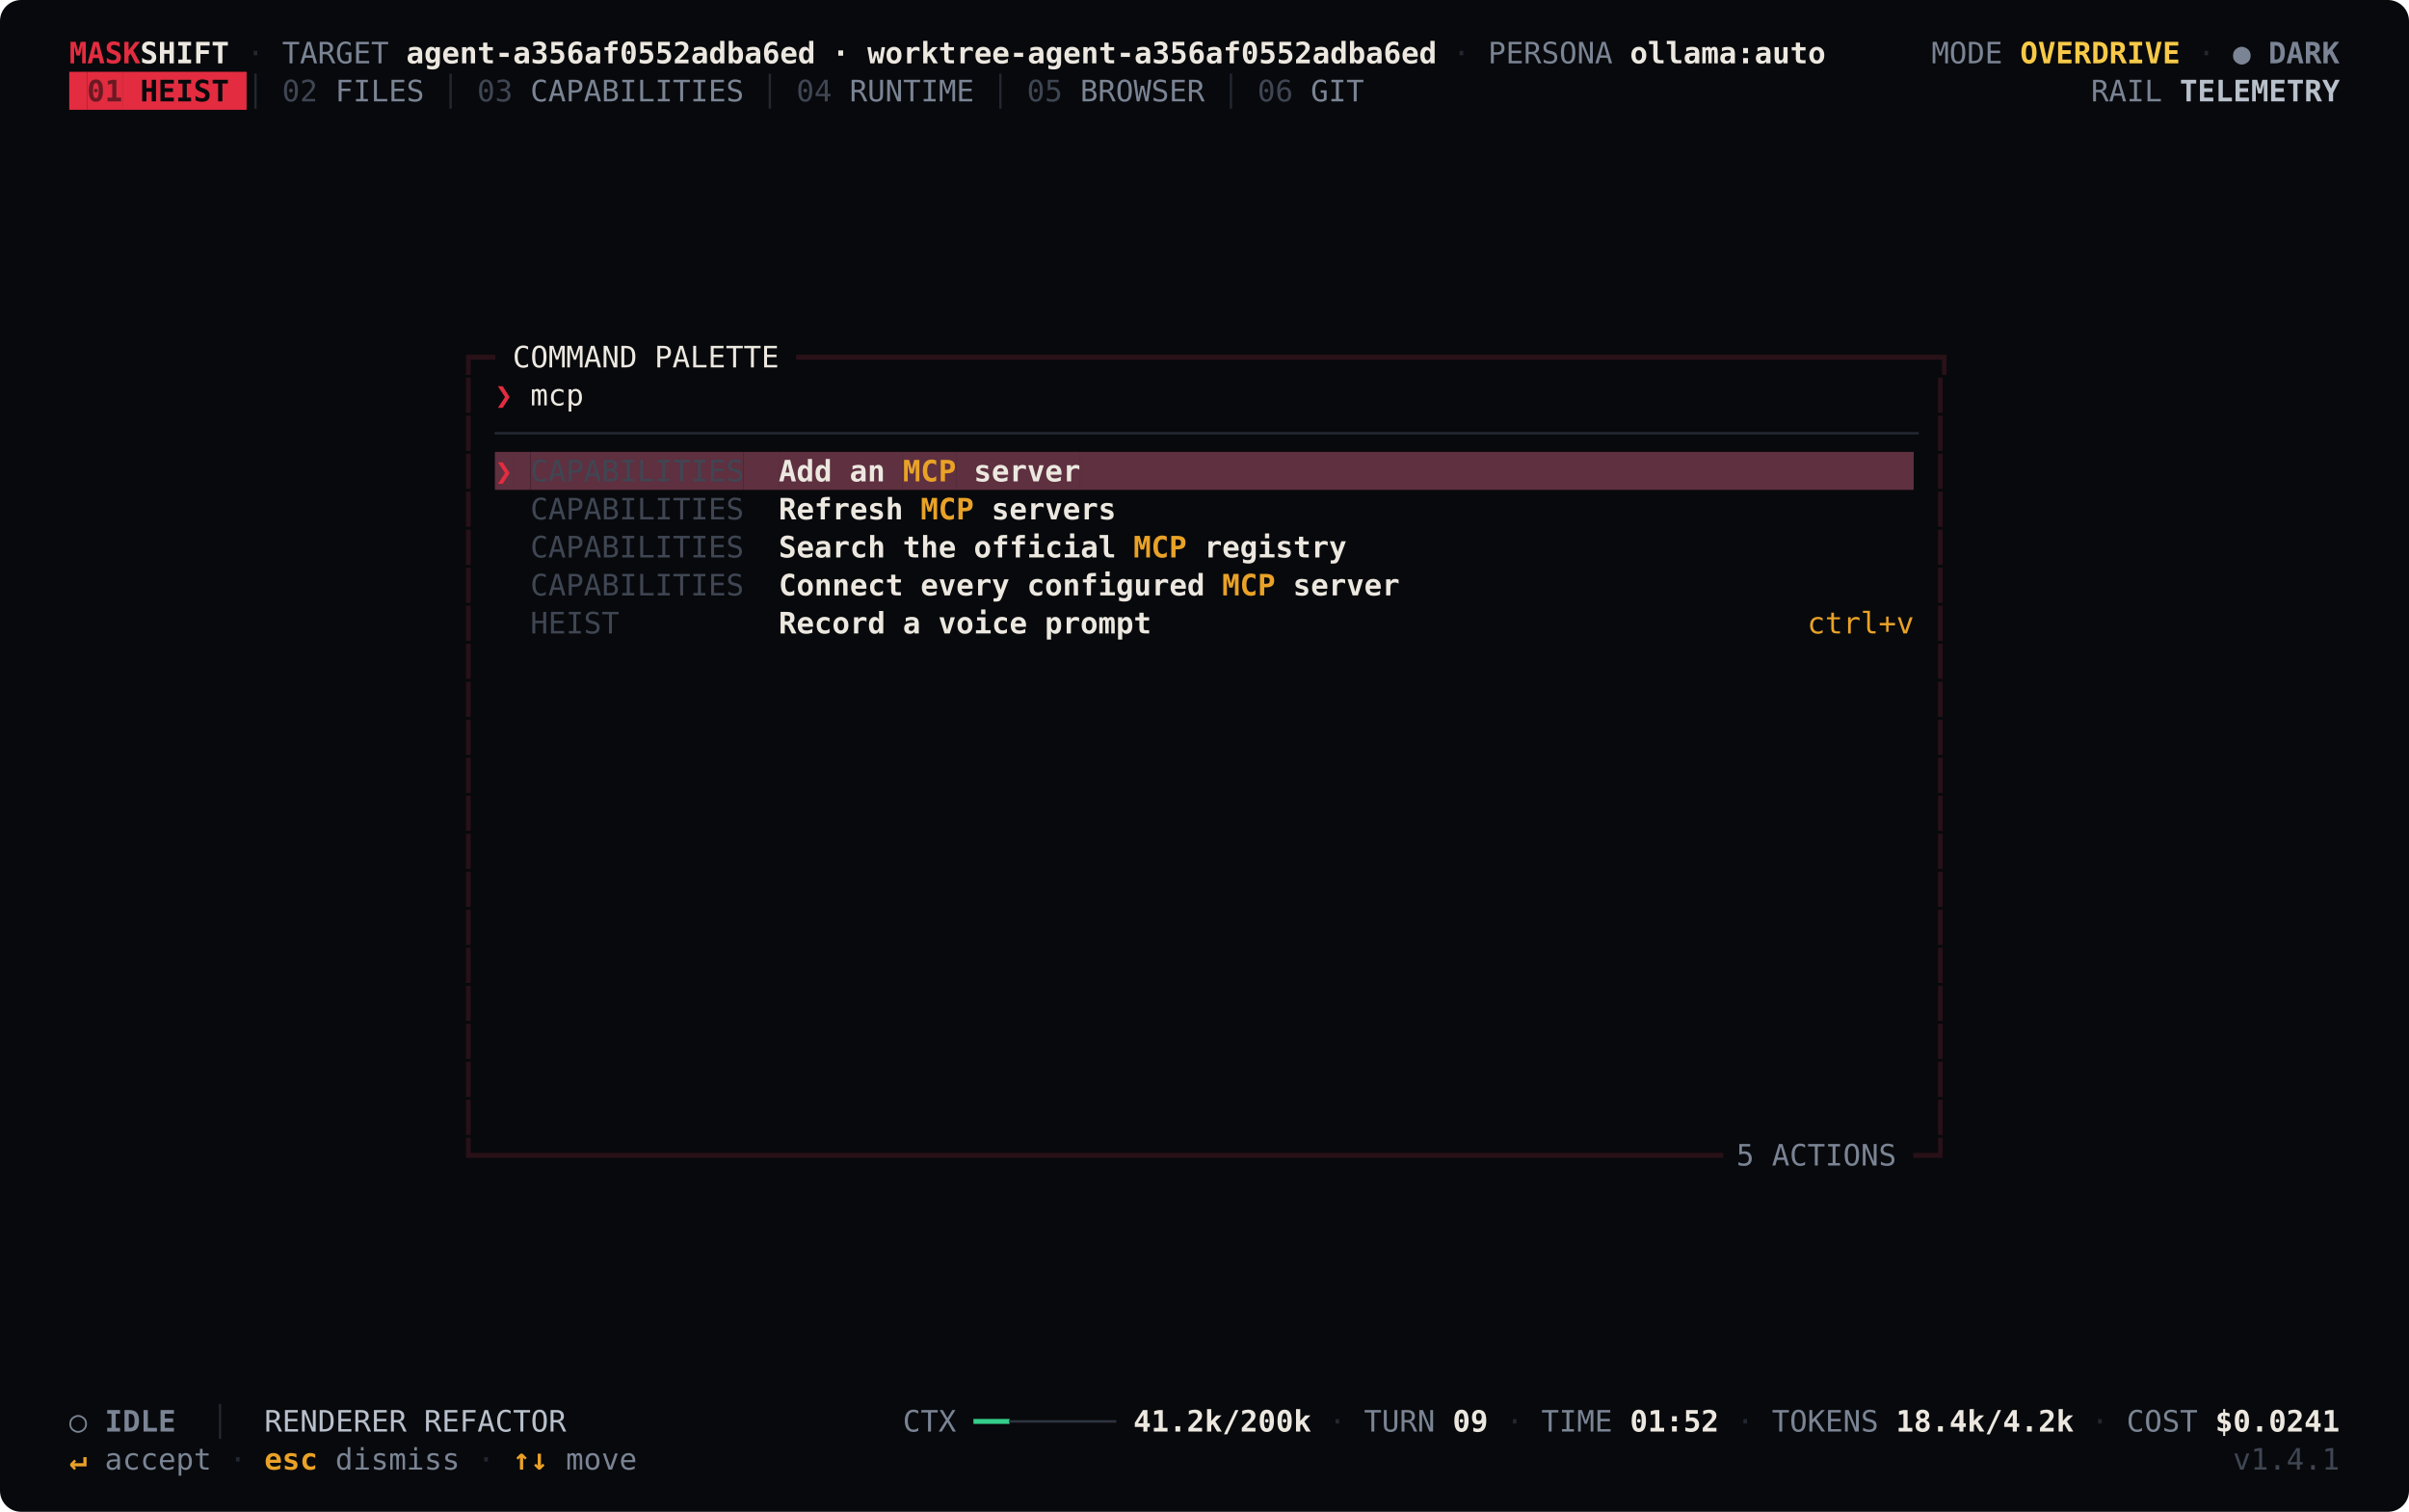
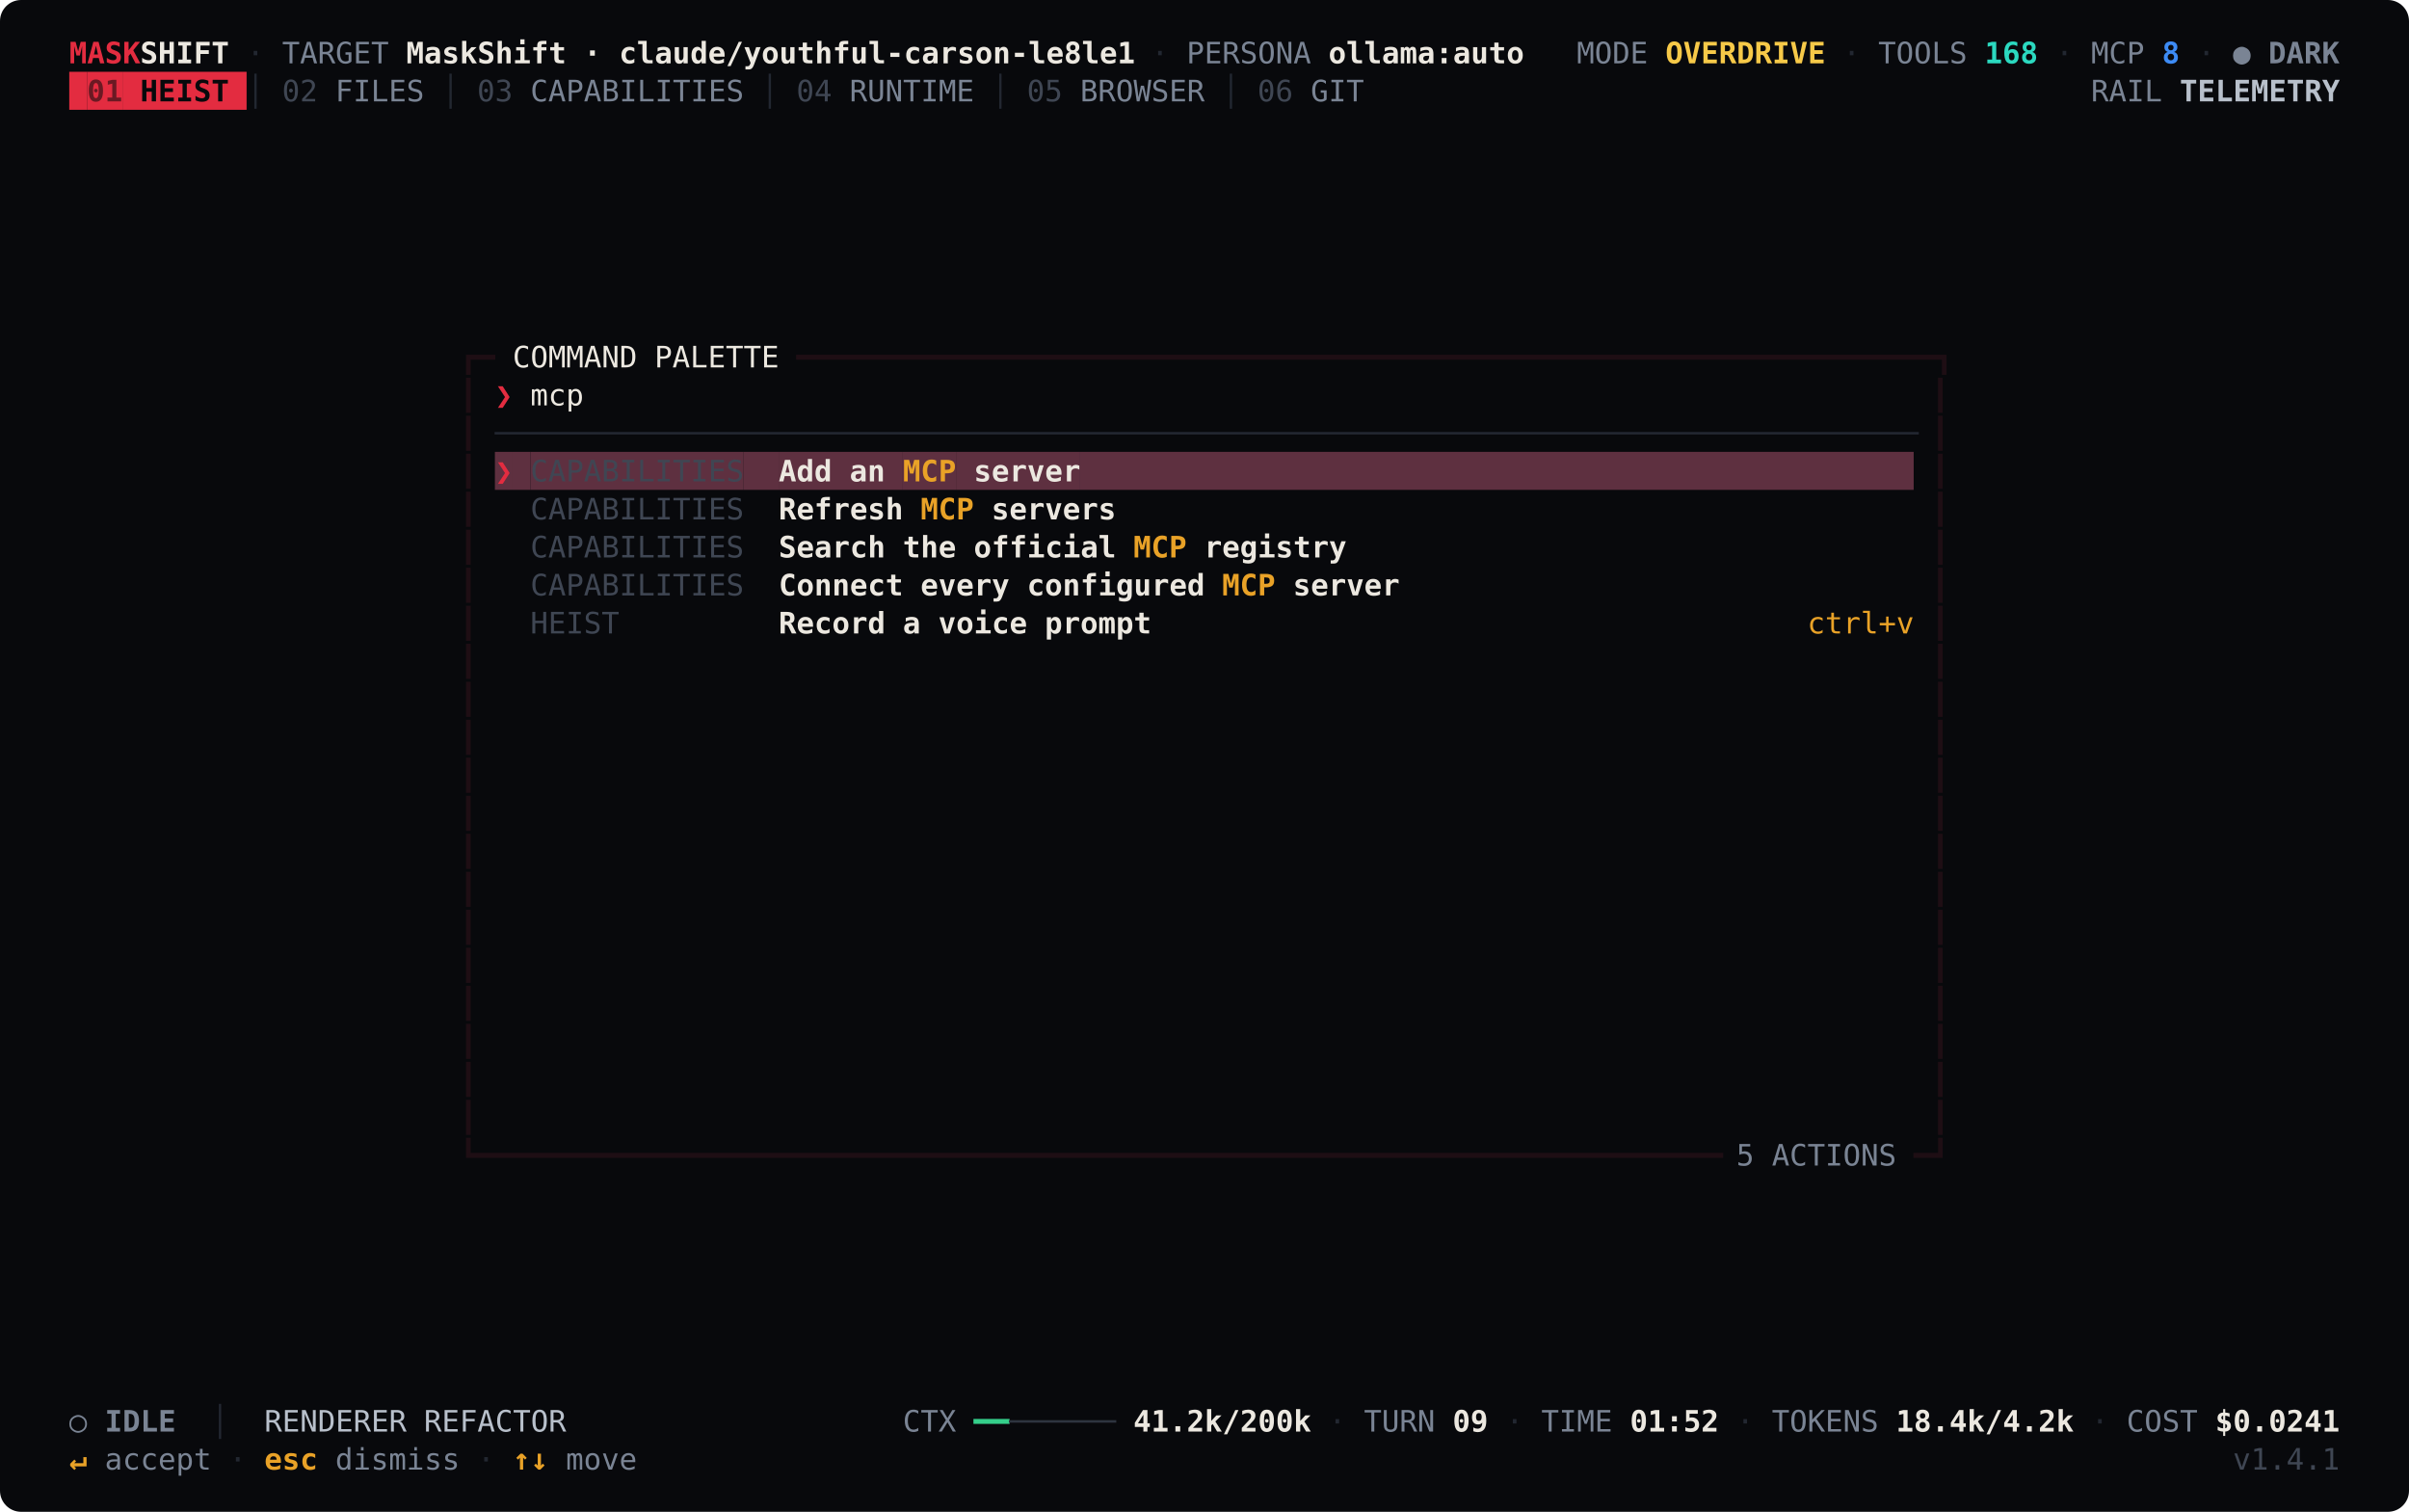
<svg xmlns="http://www.w3.org/2000/svg" width="1141" height="716" viewBox="0 0 1141 716" role="img" aria-label="MaskShift — command palette">
  <rect width="100%" height="100%" rx="10" fill="#08090C" />
  <g font-family="SFMono-Regular, Menlo, Consolas, DejaVu Sans Mono, monospace" font-size="14" xml:space="preserve">
    <text x="32.80" y="30.00" fill="#e32c40" textLength="33.60" lengthAdjust="spacingAndGlyphs" font-weight="700">MASK</text>
    <text x="66.40" y="30.00" fill="#ece8e0" textLength="42.00" lengthAdjust="spacingAndGlyphs" font-weight="700">SHIFT</text>
    <text x="116.80" y="30.00" fill="#222731" textLength="8.40" lengthAdjust="spacingAndGlyphs">·</text>
    <text x="133.60" y="30.00" fill="#7a8494" textLength="50.40" lengthAdjust="spacingAndGlyphs">TARGET</text>
-     <text x="192.40" y="30.00" fill="#ece8e0" textLength="193.20" lengthAdjust="spacingAndGlyphs" font-weight="700">agent-a356af0552adba6ed</text>
-     <text x="394.00" y="30.00" fill="#ece8e0" textLength="8.40" lengthAdjust="spacingAndGlyphs" font-weight="700">·</text>
-     <text x="410.80" y="30.00" fill="#ece8e0" textLength="268.80" lengthAdjust="spacingAndGlyphs" font-weight="700">worktree-agent-a356af0552adba6ed</text>
-     <text x="688.00" y="30.00" fill="#222731" textLength="8.40" lengthAdjust="spacingAndGlyphs">·</text>
-     <text x="704.80" y="30.00" fill="#7a8494" textLength="58.80" lengthAdjust="spacingAndGlyphs">PERSONA</text>
-     <text x="772.00" y="30.00" fill="#ece8e0" textLength="92.40" lengthAdjust="spacingAndGlyphs" font-weight="700">ollama:auto</text>
-     <text x="914.80" y="30.00" fill="#7a8494" textLength="33.60" lengthAdjust="spacingAndGlyphs">MODE</text>
-     <text x="956.80" y="30.00" fill="#f7c948" textLength="75.60" lengthAdjust="spacingAndGlyphs" font-weight="700">OVERDRIVE</text>
+     <text x="192.40" y="30.00" fill="#ece8e0" textLength="75.60" lengthAdjust="spacingAndGlyphs" font-weight="700">MaskShift</text>
+     <text x="276.40" y="30.00" fill="#ece8e0" textLength="8.40" lengthAdjust="spacingAndGlyphs" font-weight="700">·</text>
+     <text x="293.20" y="30.00" fill="#ece8e0" textLength="243.60" lengthAdjust="spacingAndGlyphs" font-weight="700">claude/youthful-carson-le8le1</text>
+     <text x="545.20" y="30.00" fill="#222731" textLength="8.40" lengthAdjust="spacingAndGlyphs">·</text>
+     <text x="562.00" y="30.00" fill="#7a8494" textLength="58.80" lengthAdjust="spacingAndGlyphs">PERSONA</text>
+     <text x="629.20" y="30.00" fill="#ece8e0" textLength="92.40" lengthAdjust="spacingAndGlyphs" font-weight="700">ollama:auto</text>
+     <text x="746.80" y="30.00" fill="#7a8494" textLength="33.60" lengthAdjust="spacingAndGlyphs">MODE</text>
+     <text x="788.80" y="30.00" fill="#f7c948" textLength="75.60" lengthAdjust="spacingAndGlyphs" font-weight="700">OVERDRIVE</text>
+     <text x="872.80" y="30.00" fill="#222731" textLength="8.40" lengthAdjust="spacingAndGlyphs">·</text>
+     <text x="889.60" y="30.00" fill="#7a8494" textLength="42.00" lengthAdjust="spacingAndGlyphs">TOOLS</text>
+     <text x="940.00" y="30.00" fill="#2bd9c0" textLength="25.20" lengthAdjust="spacingAndGlyphs" font-weight="700">168</text>
+     <text x="973.60" y="30.00" fill="#222731" textLength="8.40" lengthAdjust="spacingAndGlyphs">·</text>
+     <text x="990.40" y="30.00" fill="#7a8494" textLength="25.20" lengthAdjust="spacingAndGlyphs">MCP</text>
+     <text x="1024.00" y="30.00" fill="#3d8bf5" textLength="8.40" lengthAdjust="spacingAndGlyphs" font-weight="700">8</text>
    <text x="1040.80" y="30.00" fill="#222731" textLength="8.40" lengthAdjust="spacingAndGlyphs">·</text>
    <text x="1057.60" y="30.00" fill="#7a8494" textLength="8.40" lengthAdjust="spacingAndGlyphs">●</text>
    <text x="1074.40" y="30.00" fill="#7a8494" textLength="33.60" lengthAdjust="spacingAndGlyphs" font-weight="700">DARK</text>
    <rect x="32.80" y="34.00" width="8.40" height="18" fill="#e32c40" />
    <rect x="41.20" y="34.00" width="16.80" height="18" fill="#e32c40" />
    <text x="41.20" y="48.00" fill="#6b1923" textLength="16.80" lengthAdjust="spacingAndGlyphs" font-weight="700">01</text>
    <rect x="58.00" y="34.00" width="58.80" height="18" fill="#e32c40" />
    <text x="66.40" y="48.00" fill="#08090c" textLength="42.00" lengthAdjust="spacingAndGlyphs" font-weight="700">HEIST</text>
    <text x="116.80" y="48.00" fill="#222731" textLength="8.40" lengthAdjust="spacingAndGlyphs">│</text>
    <text x="133.60" y="48.00" fill="#3f4653" textLength="16.80" lengthAdjust="spacingAndGlyphs">02</text>
    <text x="158.80" y="48.00" fill="#7a8494" textLength="42.00" lengthAdjust="spacingAndGlyphs">FILES</text>
    <text x="209.20" y="48.00" fill="#222731" textLength="8.40" lengthAdjust="spacingAndGlyphs">│</text>
    <text x="226.00" y="48.00" fill="#3f4653" textLength="16.80" lengthAdjust="spacingAndGlyphs">03</text>
    <text x="251.20" y="48.00" fill="#7a8494" textLength="100.80" lengthAdjust="spacingAndGlyphs">CAPABILITIES</text>
    <text x="360.40" y="48.00" fill="#222731" textLength="8.40" lengthAdjust="spacingAndGlyphs">│</text>
    <text x="377.20" y="48.00" fill="#3f4653" textLength="16.80" lengthAdjust="spacingAndGlyphs">04</text>
    <text x="402.40" y="48.00" fill="#7a8494" textLength="58.80" lengthAdjust="spacingAndGlyphs">RUNTIME</text>
    <text x="469.60" y="48.00" fill="#222731" textLength="8.40" lengthAdjust="spacingAndGlyphs">│</text>
    <text x="486.40" y="48.00" fill="#3f4653" textLength="16.80" lengthAdjust="spacingAndGlyphs">05</text>
    <text x="511.60" y="48.00" fill="#7a8494" textLength="58.80" lengthAdjust="spacingAndGlyphs">BROWSER</text>
    <text x="578.80" y="48.00" fill="#222731" textLength="8.40" lengthAdjust="spacingAndGlyphs">│</text>
    <text x="595.60" y="48.00" fill="#3f4653" textLength="16.80" lengthAdjust="spacingAndGlyphs">06</text>
    <text x="620.80" y="48.00" fill="#7a8494" textLength="25.20" lengthAdjust="spacingAndGlyphs">GIT</text>
    <text x="990.40" y="48.00" fill="#7a8494" textLength="33.60" lengthAdjust="spacingAndGlyphs">RAIL</text>
    <text x="1032.40" y="48.00" fill="#b8c0cb" textLength="75.60" lengthAdjust="spacingAndGlyphs" font-weight="700">TELEMETRY</text>
-     <text x="217.60" y="174.00" fill="#291118" textLength="16.80" lengthAdjust="spacingAndGlyphs">┏━</text>
+     <text x="217.60" y="174.00" fill="#1e0e14" textLength="16.80" lengthAdjust="spacingAndGlyphs">┏━</text>
    <text x="242.80" y="174.00" fill="#ece8e0" textLength="58.80" lengthAdjust="spacingAndGlyphs">COMMAND</text>
    <text x="310.00" y="174.00" fill="#ece8e0" textLength="58.80" lengthAdjust="spacingAndGlyphs">PALETTE</text>
-     <text x="377.20" y="174.00" fill="#291118" textLength="546.00" lengthAdjust="spacingAndGlyphs">━━━━━━━━━━━━━━━━━━━━━━━━━━━━━━━━━━━━━━━━━━━━━━━━━━━━━━━━━━━━━━━━┓</text>
-     <text x="217.60" y="192.00" fill="#291118" textLength="8.40" lengthAdjust="spacingAndGlyphs">┃</text>
+     <text x="377.20" y="174.00" fill="#1e0e14" textLength="546.00" lengthAdjust="spacingAndGlyphs">━━━━━━━━━━━━━━━━━━━━━━━━━━━━━━━━━━━━━━━━━━━━━━━━━━━━━━━━━━━━━━━━┓</text>
+     <text x="217.60" y="192.00" fill="#1e0e14" textLength="8.40" lengthAdjust="spacingAndGlyphs">┃</text>
    <text x="234.40" y="192.00" fill="#e32c40" textLength="8.40" lengthAdjust="spacingAndGlyphs">❯</text>
    <text x="251.20" y="192.00" fill="#ece8e0" textLength="25.20" lengthAdjust="spacingAndGlyphs">mcp</text>
-     <text x="914.80" y="192.00" fill="#291118" textLength="8.40" lengthAdjust="spacingAndGlyphs">┃</text>
-     <text x="217.60" y="210.00" fill="#291118" textLength="8.40" lengthAdjust="spacingAndGlyphs">┃</text>
+     <text x="914.80" y="192.00" fill="#1e0e14" textLength="8.40" lengthAdjust="spacingAndGlyphs">┃</text>
+     <text x="217.60" y="210.00" fill="#1e0e14" textLength="8.40" lengthAdjust="spacingAndGlyphs">┃</text>
    <text x="234.40" y="210.00" fill="#222731" textLength="672.00" lengthAdjust="spacingAndGlyphs">────────────────────────────────────────────────────────────────────────────────</text>
-     <text x="914.80" y="210.00" fill="#291118" textLength="8.40" lengthAdjust="spacingAndGlyphs">┃</text>
-     <text x="217.60" y="228.00" fill="#291118" textLength="8.40" lengthAdjust="spacingAndGlyphs">┃</text>
+     <text x="914.80" y="210.00" fill="#1e0e14" textLength="8.40" lengthAdjust="spacingAndGlyphs">┃</text>
+     <text x="217.60" y="228.00" fill="#1e0e14" textLength="8.40" lengthAdjust="spacingAndGlyphs">┃</text>
    <rect x="234.40" y="214.00" width="8.40" height="18" fill="#5e3040" />
    <text x="234.40" y="228.00" fill="#e32c40" textLength="8.40" lengthAdjust="spacingAndGlyphs">❯</text>
    <rect x="242.80" y="214.00" width="8.40" height="18" fill="#5e3040" />
    <rect x="251.20" y="214.00" width="100.80" height="18" fill="#5e3040" />
    <text x="251.20" y="228.00" fill="#3f4653" textLength="100.80" lengthAdjust="spacingAndGlyphs">CAPABILITIES</text>
    <rect x="352.00" y="214.00" width="16.80" height="18" fill="#5e3040" />
    <rect x="368.80" y="214.00" width="58.80" height="18" fill="#5e3040" />
    <text x="368.80" y="228.00" fill="#ece8e0" textLength="25.20" lengthAdjust="spacingAndGlyphs" font-weight="700">Add</text>
    <text x="402.40" y="228.00" fill="#ece8e0" textLength="16.80" lengthAdjust="spacingAndGlyphs" font-weight="700">an</text>
    <rect x="427.60" y="214.00" width="25.20" height="18" fill="#5e3040" />
    <text x="427.60" y="228.00" fill="#e9a227" textLength="25.20" lengthAdjust="spacingAndGlyphs" font-weight="700">MCP</text>
    <rect x="452.80" y="214.00" width="58.80" height="18" fill="#5e3040" />
    <text x="461.20" y="228.00" fill="#ece8e0" textLength="50.40" lengthAdjust="spacingAndGlyphs" font-weight="700">server</text>
    <rect x="511.60" y="214.00" width="394.80" height="18" fill="#5e3040" />
-     <text x="914.80" y="228.00" fill="#291118" textLength="8.40" lengthAdjust="spacingAndGlyphs">┃</text>
-     <text x="217.60" y="246.00" fill="#291118" textLength="8.40" lengthAdjust="spacingAndGlyphs">┃</text>
+     <text x="914.80" y="228.00" fill="#1e0e14" textLength="8.40" lengthAdjust="spacingAndGlyphs">┃</text>
+     <text x="217.60" y="246.00" fill="#1e0e14" textLength="8.40" lengthAdjust="spacingAndGlyphs">┃</text>
    <text x="251.20" y="246.00" fill="#3f4653" textLength="100.80" lengthAdjust="spacingAndGlyphs">CAPABILITIES</text>
    <text x="368.80" y="246.00" fill="#ece8e0" textLength="58.80" lengthAdjust="spacingAndGlyphs" font-weight="700">Refresh</text>
    <text x="436.00" y="246.00" fill="#e9a227" textLength="25.20" lengthAdjust="spacingAndGlyphs" font-weight="700">MCP</text>
    <text x="469.60" y="246.00" fill="#ece8e0" textLength="58.80" lengthAdjust="spacingAndGlyphs" font-weight="700">servers</text>
-     <text x="914.80" y="246.00" fill="#291118" textLength="8.40" lengthAdjust="spacingAndGlyphs">┃</text>
-     <text x="217.60" y="264.00" fill="#291118" textLength="8.40" lengthAdjust="spacingAndGlyphs">┃</text>
+     <text x="914.80" y="246.00" fill="#1e0e14" textLength="8.40" lengthAdjust="spacingAndGlyphs">┃</text>
+     <text x="217.60" y="264.00" fill="#1e0e14" textLength="8.40" lengthAdjust="spacingAndGlyphs">┃</text>
    <text x="251.20" y="264.00" fill="#3f4653" textLength="100.80" lengthAdjust="spacingAndGlyphs">CAPABILITIES</text>
    <text x="368.80" y="264.00" fill="#ece8e0" textLength="50.40" lengthAdjust="spacingAndGlyphs" font-weight="700">Search</text>
    <text x="427.60" y="264.00" fill="#ece8e0" textLength="25.20" lengthAdjust="spacingAndGlyphs" font-weight="700">the</text>
    <text x="461.20" y="264.00" fill="#ece8e0" textLength="67.20" lengthAdjust="spacingAndGlyphs" font-weight="700">official</text>
    <text x="536.80" y="264.00" fill="#e9a227" textLength="25.20" lengthAdjust="spacingAndGlyphs" font-weight="700">MCP</text>
    <text x="570.40" y="264.00" fill="#ece8e0" textLength="67.20" lengthAdjust="spacingAndGlyphs" font-weight="700">registry</text>
-     <text x="914.80" y="264.00" fill="#291118" textLength="8.40" lengthAdjust="spacingAndGlyphs">┃</text>
-     <text x="217.60" y="282.00" fill="#291118" textLength="8.40" lengthAdjust="spacingAndGlyphs">┃</text>
+     <text x="914.80" y="264.00" fill="#1e0e14" textLength="8.40" lengthAdjust="spacingAndGlyphs">┃</text>
+     <text x="217.60" y="282.00" fill="#1e0e14" textLength="8.40" lengthAdjust="spacingAndGlyphs">┃</text>
    <text x="251.20" y="282.00" fill="#3f4653" textLength="100.80" lengthAdjust="spacingAndGlyphs">CAPABILITIES</text>
    <text x="368.80" y="282.00" fill="#ece8e0" textLength="58.80" lengthAdjust="spacingAndGlyphs" font-weight="700">Connect</text>
    <text x="436.00" y="282.00" fill="#ece8e0" textLength="42.00" lengthAdjust="spacingAndGlyphs" font-weight="700">every</text>
    <text x="486.40" y="282.00" fill="#ece8e0" textLength="84.00" lengthAdjust="spacingAndGlyphs" font-weight="700">configured</text>
    <text x="578.80" y="282.00" fill="#e9a227" textLength="25.20" lengthAdjust="spacingAndGlyphs" font-weight="700">MCP</text>
    <text x="612.40" y="282.00" fill="#ece8e0" textLength="50.40" lengthAdjust="spacingAndGlyphs" font-weight="700">server</text>
-     <text x="914.80" y="282.00" fill="#291118" textLength="8.40" lengthAdjust="spacingAndGlyphs">┃</text>
-     <text x="217.60" y="300.00" fill="#291118" textLength="8.40" lengthAdjust="spacingAndGlyphs">┃</text>
+     <text x="914.80" y="282.00" fill="#1e0e14" textLength="8.40" lengthAdjust="spacingAndGlyphs">┃</text>
+     <text x="217.60" y="300.00" fill="#1e0e14" textLength="8.40" lengthAdjust="spacingAndGlyphs">┃</text>
    <text x="251.20" y="300.00" fill="#3f4653" textLength="42.00" lengthAdjust="spacingAndGlyphs">HEIST</text>
    <text x="368.80" y="300.00" fill="#ece8e0" textLength="50.40" lengthAdjust="spacingAndGlyphs" font-weight="700">Record</text>
    <text x="427.60" y="300.00" fill="#ece8e0" textLength="8.40" lengthAdjust="spacingAndGlyphs" font-weight="700">a</text>
    <text x="444.40" y="300.00" fill="#ece8e0" textLength="42.00" lengthAdjust="spacingAndGlyphs" font-weight="700">voice</text>
    <text x="494.80" y="300.00" fill="#ece8e0" textLength="50.40" lengthAdjust="spacingAndGlyphs" font-weight="700">prompt</text>
    <text x="856.00" y="300.00" fill="#e9a227" textLength="50.40" lengthAdjust="spacingAndGlyphs">ctrl+v</text>
-     <text x="914.80" y="300.00" fill="#291118" textLength="8.40" lengthAdjust="spacingAndGlyphs">┃</text>
-     <text x="217.60" y="318.00" fill="#291118" textLength="8.40" lengthAdjust="spacingAndGlyphs">┃</text>
-     <text x="914.80" y="318.00" fill="#291118" textLength="8.40" lengthAdjust="spacingAndGlyphs">┃</text>
-     <text x="217.60" y="336.00" fill="#291118" textLength="8.40" lengthAdjust="spacingAndGlyphs">┃</text>
-     <text x="914.80" y="336.00" fill="#291118" textLength="8.40" lengthAdjust="spacingAndGlyphs">┃</text>
-     <text x="217.60" y="354.00" fill="#291118" textLength="8.40" lengthAdjust="spacingAndGlyphs">┃</text>
-     <text x="914.80" y="354.00" fill="#291118" textLength="8.40" lengthAdjust="spacingAndGlyphs">┃</text>
-     <text x="217.60" y="372.00" fill="#291118" textLength="8.40" lengthAdjust="spacingAndGlyphs">┃</text>
-     <text x="914.80" y="372.00" fill="#291118" textLength="8.40" lengthAdjust="spacingAndGlyphs">┃</text>
-     <text x="217.60" y="390.00" fill="#291118" textLength="8.40" lengthAdjust="spacingAndGlyphs">┃</text>
-     <text x="914.80" y="390.00" fill="#291118" textLength="8.40" lengthAdjust="spacingAndGlyphs">┃</text>
-     <text x="217.60" y="408.00" fill="#291118" textLength="8.40" lengthAdjust="spacingAndGlyphs">┃</text>
-     <text x="914.80" y="408.00" fill="#291118" textLength="8.40" lengthAdjust="spacingAndGlyphs">┃</text>
-     <text x="217.60" y="426.00" fill="#291118" textLength="8.40" lengthAdjust="spacingAndGlyphs">┃</text>
-     <text x="914.80" y="426.00" fill="#291118" textLength="8.40" lengthAdjust="spacingAndGlyphs">┃</text>
-     <text x="217.60" y="444.00" fill="#291118" textLength="8.40" lengthAdjust="spacingAndGlyphs">┃</text>
-     <text x="914.80" y="444.00" fill="#291118" textLength="8.40" lengthAdjust="spacingAndGlyphs">┃</text>
-     <text x="217.60" y="462.00" fill="#291118" textLength="8.40" lengthAdjust="spacingAndGlyphs">┃</text>
-     <text x="914.80" y="462.00" fill="#291118" textLength="8.40" lengthAdjust="spacingAndGlyphs">┃</text>
-     <text x="217.60" y="480.00" fill="#291118" textLength="8.40" lengthAdjust="spacingAndGlyphs">┃</text>
-     <text x="914.80" y="480.00" fill="#291118" textLength="8.40" lengthAdjust="spacingAndGlyphs">┃</text>
-     <text x="217.60" y="498.00" fill="#291118" textLength="8.40" lengthAdjust="spacingAndGlyphs">┃</text>
-     <text x="914.80" y="498.00" fill="#291118" textLength="8.40" lengthAdjust="spacingAndGlyphs">┃</text>
-     <text x="217.60" y="516.00" fill="#291118" textLength="8.40" lengthAdjust="spacingAndGlyphs">┃</text>
-     <text x="914.80" y="516.00" fill="#291118" textLength="8.40" lengthAdjust="spacingAndGlyphs">┃</text>
-     <text x="217.60" y="534.00" fill="#291118" textLength="8.40" lengthAdjust="spacingAndGlyphs">┃</text>
-     <text x="914.80" y="534.00" fill="#291118" textLength="8.40" lengthAdjust="spacingAndGlyphs">┃</text>
-     <text x="217.60" y="552.00" fill="#291118" textLength="596.40" lengthAdjust="spacingAndGlyphs">┗━━━━━━━━━━━━━━━━━━━━━━━━━━━━━━━━━━━━━━━━━━━━━━━━━━━━━━━━━━━━━━━━━━━━━━</text>
+     <text x="914.80" y="300.00" fill="#1e0e14" textLength="8.40" lengthAdjust="spacingAndGlyphs">┃</text>
+     <text x="217.60" y="318.00" fill="#1e0e14" textLength="8.40" lengthAdjust="spacingAndGlyphs">┃</text>
+     <text x="914.80" y="318.00" fill="#1e0e14" textLength="8.40" lengthAdjust="spacingAndGlyphs">┃</text>
+     <text x="217.60" y="336.00" fill="#1e0e14" textLength="8.40" lengthAdjust="spacingAndGlyphs">┃</text>
+     <text x="914.80" y="336.00" fill="#1e0e14" textLength="8.40" lengthAdjust="spacingAndGlyphs">┃</text>
+     <text x="217.60" y="354.00" fill="#1e0e14" textLength="8.40" lengthAdjust="spacingAndGlyphs">┃</text>
+     <text x="914.80" y="354.00" fill="#1e0e14" textLength="8.40" lengthAdjust="spacingAndGlyphs">┃</text>
+     <text x="217.60" y="372.00" fill="#1e0e14" textLength="8.40" lengthAdjust="spacingAndGlyphs">┃</text>
+     <text x="914.80" y="372.00" fill="#1e0e14" textLength="8.40" lengthAdjust="spacingAndGlyphs">┃</text>
+     <text x="217.60" y="390.00" fill="#1e0e14" textLength="8.40" lengthAdjust="spacingAndGlyphs">┃</text>
+     <text x="914.80" y="390.00" fill="#1e0e14" textLength="8.40" lengthAdjust="spacingAndGlyphs">┃</text>
+     <text x="217.60" y="408.00" fill="#1e0e14" textLength="8.40" lengthAdjust="spacingAndGlyphs">┃</text>
+     <text x="914.80" y="408.00" fill="#1e0e14" textLength="8.40" lengthAdjust="spacingAndGlyphs">┃</text>
+     <text x="217.60" y="426.00" fill="#1e0e14" textLength="8.40" lengthAdjust="spacingAndGlyphs">┃</text>
+     <text x="914.80" y="426.00" fill="#1e0e14" textLength="8.40" lengthAdjust="spacingAndGlyphs">┃</text>
+     <text x="217.60" y="444.00" fill="#1e0e14" textLength="8.40" lengthAdjust="spacingAndGlyphs">┃</text>
+     <text x="914.80" y="444.00" fill="#1e0e14" textLength="8.40" lengthAdjust="spacingAndGlyphs">┃</text>
+     <text x="217.60" y="462.00" fill="#1e0e14" textLength="8.40" lengthAdjust="spacingAndGlyphs">┃</text>
+     <text x="914.80" y="462.00" fill="#1e0e14" textLength="8.40" lengthAdjust="spacingAndGlyphs">┃</text>
+     <text x="217.60" y="480.00" fill="#1e0e14" textLength="8.40" lengthAdjust="spacingAndGlyphs">┃</text>
+     <text x="914.80" y="480.00" fill="#1e0e14" textLength="8.40" lengthAdjust="spacingAndGlyphs">┃</text>
+     <text x="217.60" y="498.00" fill="#1e0e14" textLength="8.40" lengthAdjust="spacingAndGlyphs">┃</text>
+     <text x="914.80" y="498.00" fill="#1e0e14" textLength="8.40" lengthAdjust="spacingAndGlyphs">┃</text>
+     <text x="217.60" y="516.00" fill="#1e0e14" textLength="8.40" lengthAdjust="spacingAndGlyphs">┃</text>
+     <text x="914.80" y="516.00" fill="#1e0e14" textLength="8.40" lengthAdjust="spacingAndGlyphs">┃</text>
+     <text x="217.60" y="534.00" fill="#1e0e14" textLength="8.40" lengthAdjust="spacingAndGlyphs">┃</text>
+     <text x="914.80" y="534.00" fill="#1e0e14" textLength="8.40" lengthAdjust="spacingAndGlyphs">┃</text>
+     <text x="217.60" y="552.00" fill="#1e0e14" textLength="596.40" lengthAdjust="spacingAndGlyphs">┗━━━━━━━━━━━━━━━━━━━━━━━━━━━━━━━━━━━━━━━━━━━━━━━━━━━━━━━━━━━━━━━━━━━━━━</text>
    <text x="822.40" y="552.00" fill="#7a8494" textLength="8.40" lengthAdjust="spacingAndGlyphs">5</text>
    <text x="839.20" y="552.00" fill="#7a8494" textLength="58.80" lengthAdjust="spacingAndGlyphs">ACTIONS</text>
-     <text x="906.40" y="552.00" fill="#291118" textLength="16.80" lengthAdjust="spacingAndGlyphs">━┛</text>
+     <text x="906.40" y="552.00" fill="#1e0e14" textLength="16.80" lengthAdjust="spacingAndGlyphs">━┛</text>
    <text x="32.80" y="678.00" fill="#7a8494" textLength="8.40" lengthAdjust="spacingAndGlyphs">○</text>
    <text x="49.60" y="678.00" fill="#7a8494" textLength="33.60" lengthAdjust="spacingAndGlyphs" font-weight="700">IDLE</text>
    <text x="100.00" y="678.00" fill="#222731" textLength="8.40" lengthAdjust="spacingAndGlyphs">│</text>
    <text x="125.20" y="678.00" fill="#b8c0cb" textLength="67.20" lengthAdjust="spacingAndGlyphs">RENDERER</text>
    <text x="200.80" y="678.00" fill="#b8c0cb" textLength="67.20" lengthAdjust="spacingAndGlyphs">REFACTOR</text>
    <text x="427.60" y="678.00" fill="#7a8494" textLength="25.20" lengthAdjust="spacingAndGlyphs">CTX</text>
    <text x="461.20" y="678.00" fill="#35cf8b" textLength="16.80" lengthAdjust="spacingAndGlyphs">━━</text>
    <text x="478.00" y="678.00" fill="#2e343f" textLength="50.40" lengthAdjust="spacingAndGlyphs">──────</text>
    <text x="536.80" y="678.00" fill="#ece8e0" textLength="84.00" lengthAdjust="spacingAndGlyphs" font-weight="700">41.2k/200k</text>
    <text x="629.20" y="678.00" fill="#222731" textLength="8.40" lengthAdjust="spacingAndGlyphs">·</text>
    <text x="646.00" y="678.00" fill="#7a8494" textLength="33.60" lengthAdjust="spacingAndGlyphs">TURN</text>
    <text x="688.00" y="678.00" fill="#ece8e0" textLength="16.80" lengthAdjust="spacingAndGlyphs" font-weight="700">09</text>
    <text x="713.20" y="678.00" fill="#222731" textLength="8.40" lengthAdjust="spacingAndGlyphs">·</text>
    <text x="730.00" y="678.00" fill="#7a8494" textLength="33.60" lengthAdjust="spacingAndGlyphs">TIME</text>
    <text x="772.00" y="678.00" fill="#ece8e0" textLength="42.00" lengthAdjust="spacingAndGlyphs" font-weight="700">01:52</text>
    <text x="822.40" y="678.00" fill="#222731" textLength="8.40" lengthAdjust="spacingAndGlyphs">·</text>
    <text x="839.20" y="678.00" fill="#7a8494" textLength="50.40" lengthAdjust="spacingAndGlyphs">TOKENS</text>
    <text x="898.00" y="678.00" fill="#ece8e0" textLength="84.00" lengthAdjust="spacingAndGlyphs" font-weight="700">18.4k/4.2k</text>
    <text x="990.40" y="678.00" fill="#222731" textLength="8.40" lengthAdjust="spacingAndGlyphs">·</text>
    <text x="1007.20" y="678.00" fill="#7a8494" textLength="33.60" lengthAdjust="spacingAndGlyphs">COST</text>
    <text x="1049.20" y="678.00" fill="#ece8e0" textLength="58.80" lengthAdjust="spacingAndGlyphs" font-weight="700">$0.0241</text>
    <text x="32.80" y="696.00" fill="#e9a227" textLength="8.40" lengthAdjust="spacingAndGlyphs" font-weight="700">↵</text>
    <text x="49.60" y="696.00" fill="#7a8494" textLength="50.40" lengthAdjust="spacingAndGlyphs">accept</text>
    <text x="108.40" y="696.00" fill="#222731" textLength="8.40" lengthAdjust="spacingAndGlyphs">·</text>
    <text x="125.20" y="696.00" fill="#e9a227" textLength="25.20" lengthAdjust="spacingAndGlyphs" font-weight="700">esc</text>
    <text x="158.80" y="696.00" fill="#7a8494" textLength="58.80" lengthAdjust="spacingAndGlyphs">dismiss</text>
    <text x="226.00" y="696.00" fill="#222731" textLength="8.40" lengthAdjust="spacingAndGlyphs">·</text>
    <text x="242.80" y="696.00" fill="#e9a227" textLength="16.80" lengthAdjust="spacingAndGlyphs" font-weight="700">↑↓</text>
    <text x="268.00" y="696.00" fill="#7a8494" textLength="33.60" lengthAdjust="spacingAndGlyphs">move</text>
    <text x="1057.60" y="696.00" fill="#3f4653" textLength="50.40" lengthAdjust="spacingAndGlyphs">v1.4.1</text>
  </g>
</svg>
